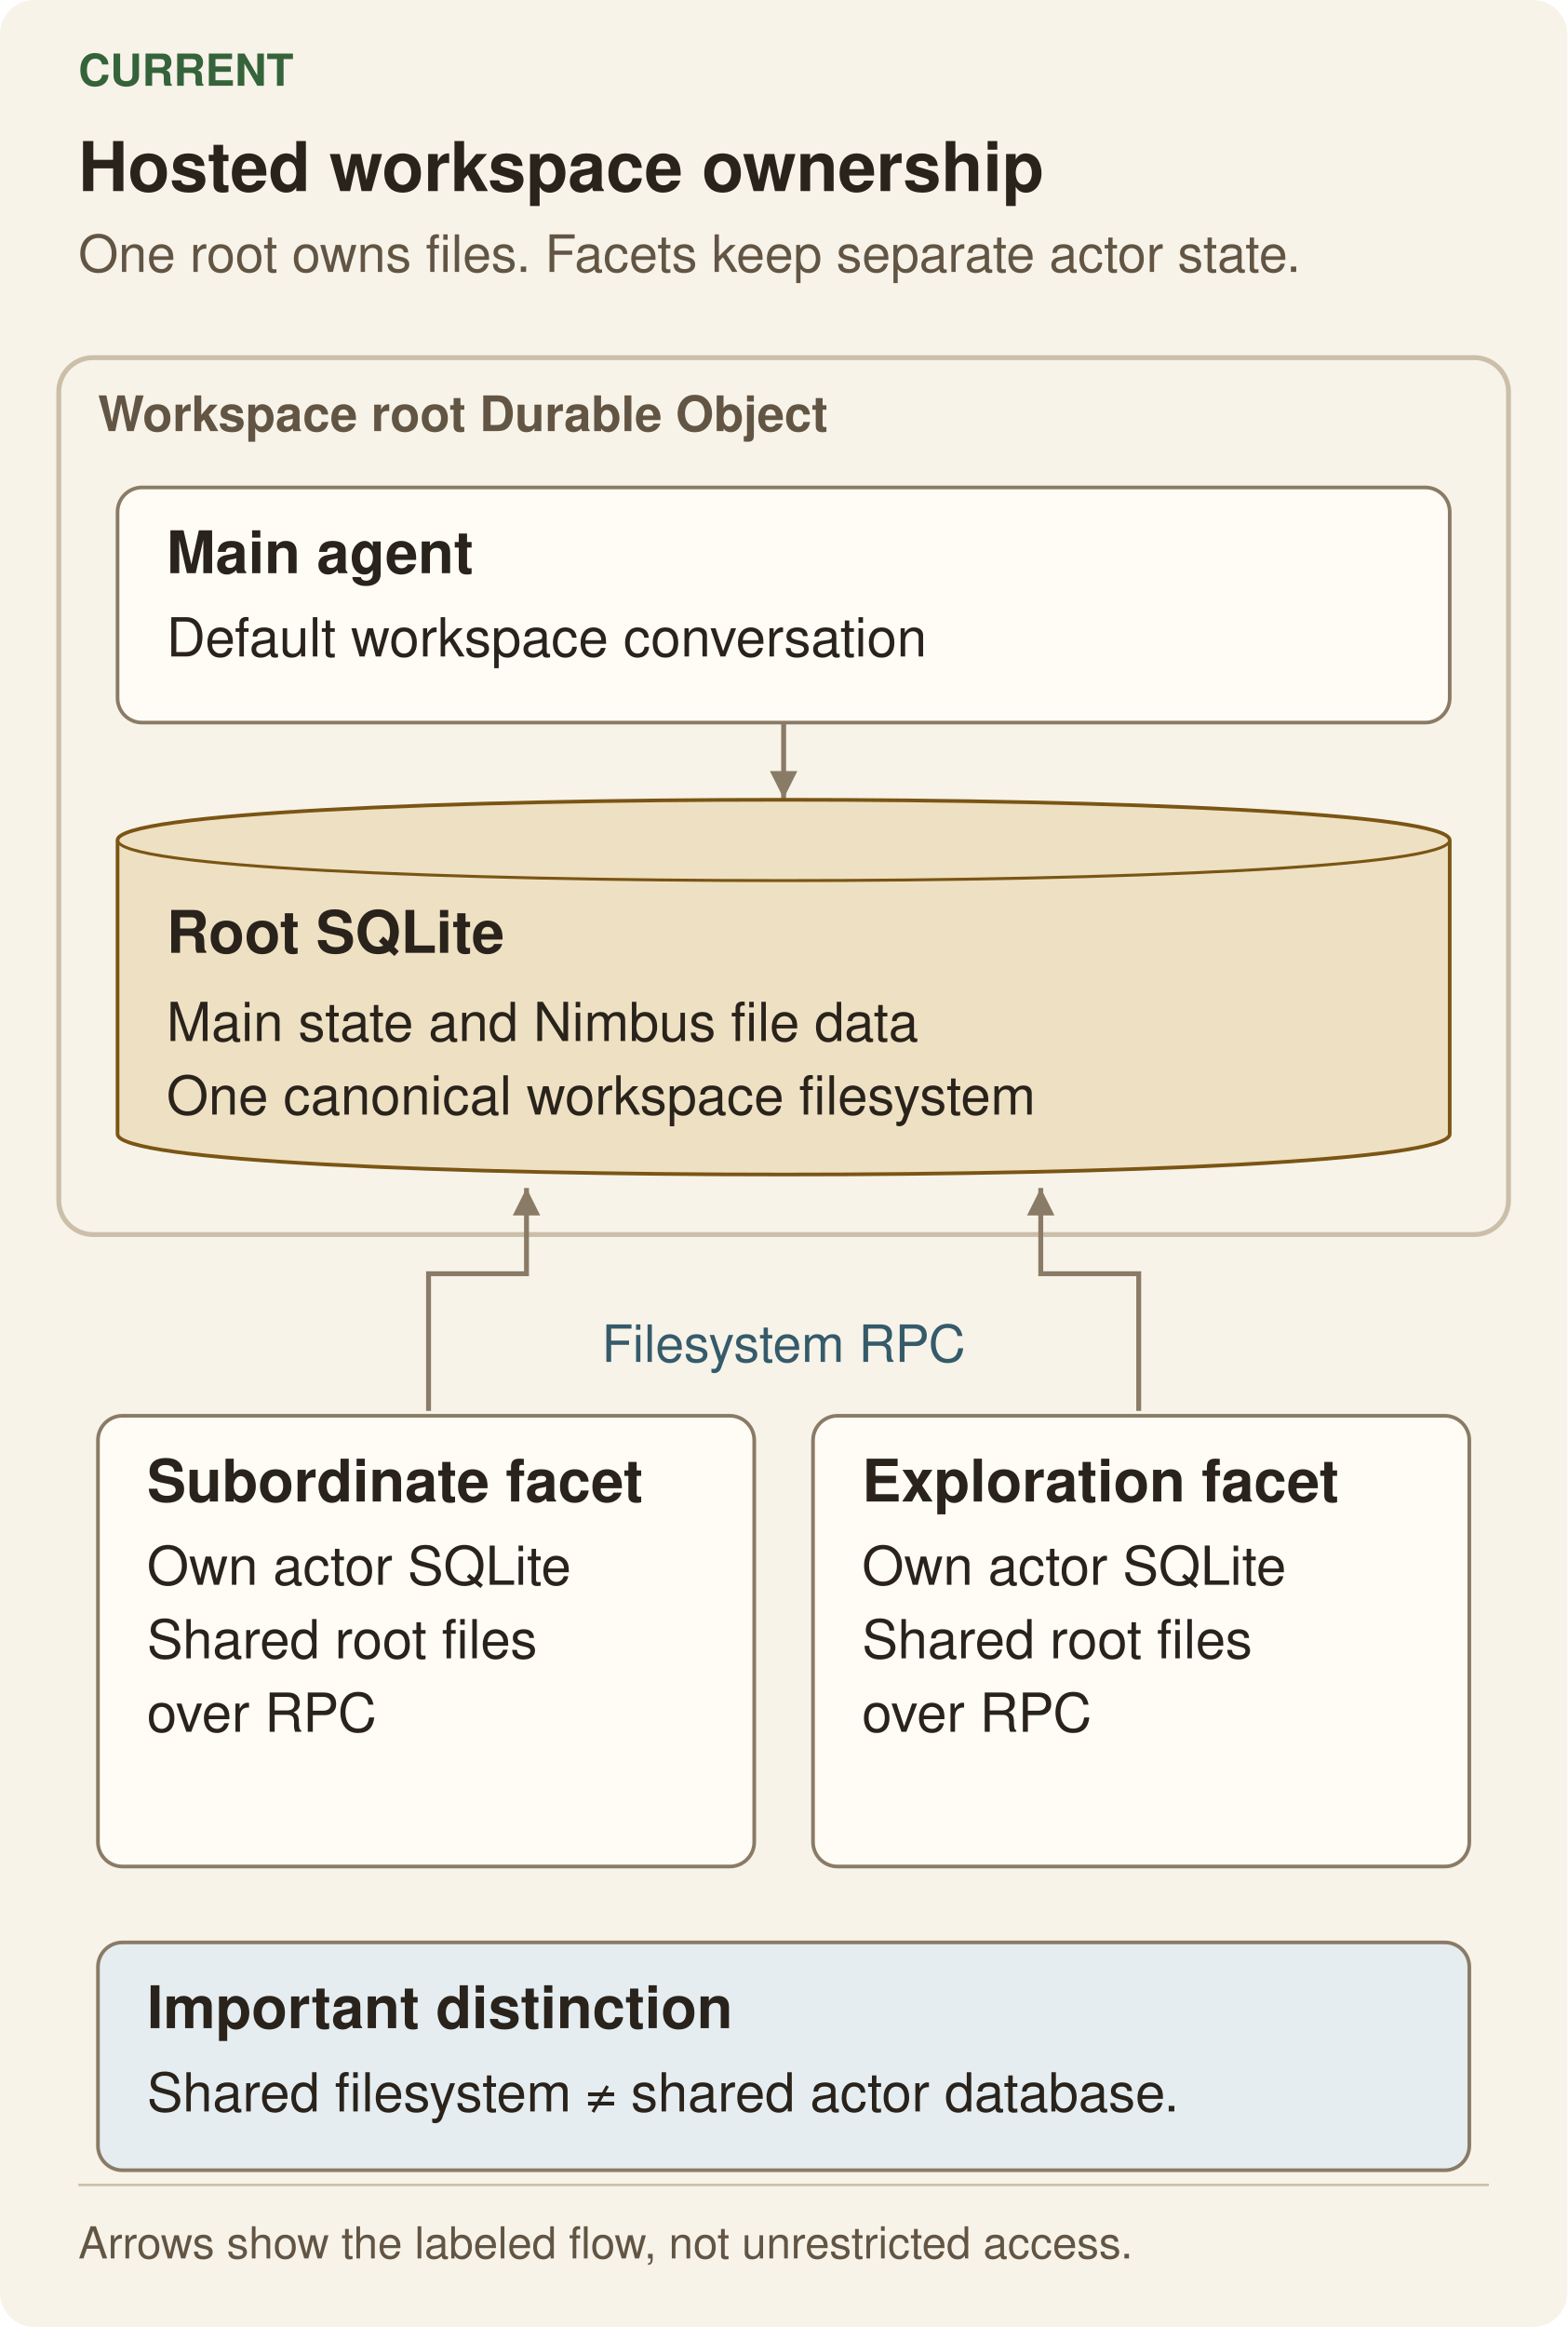
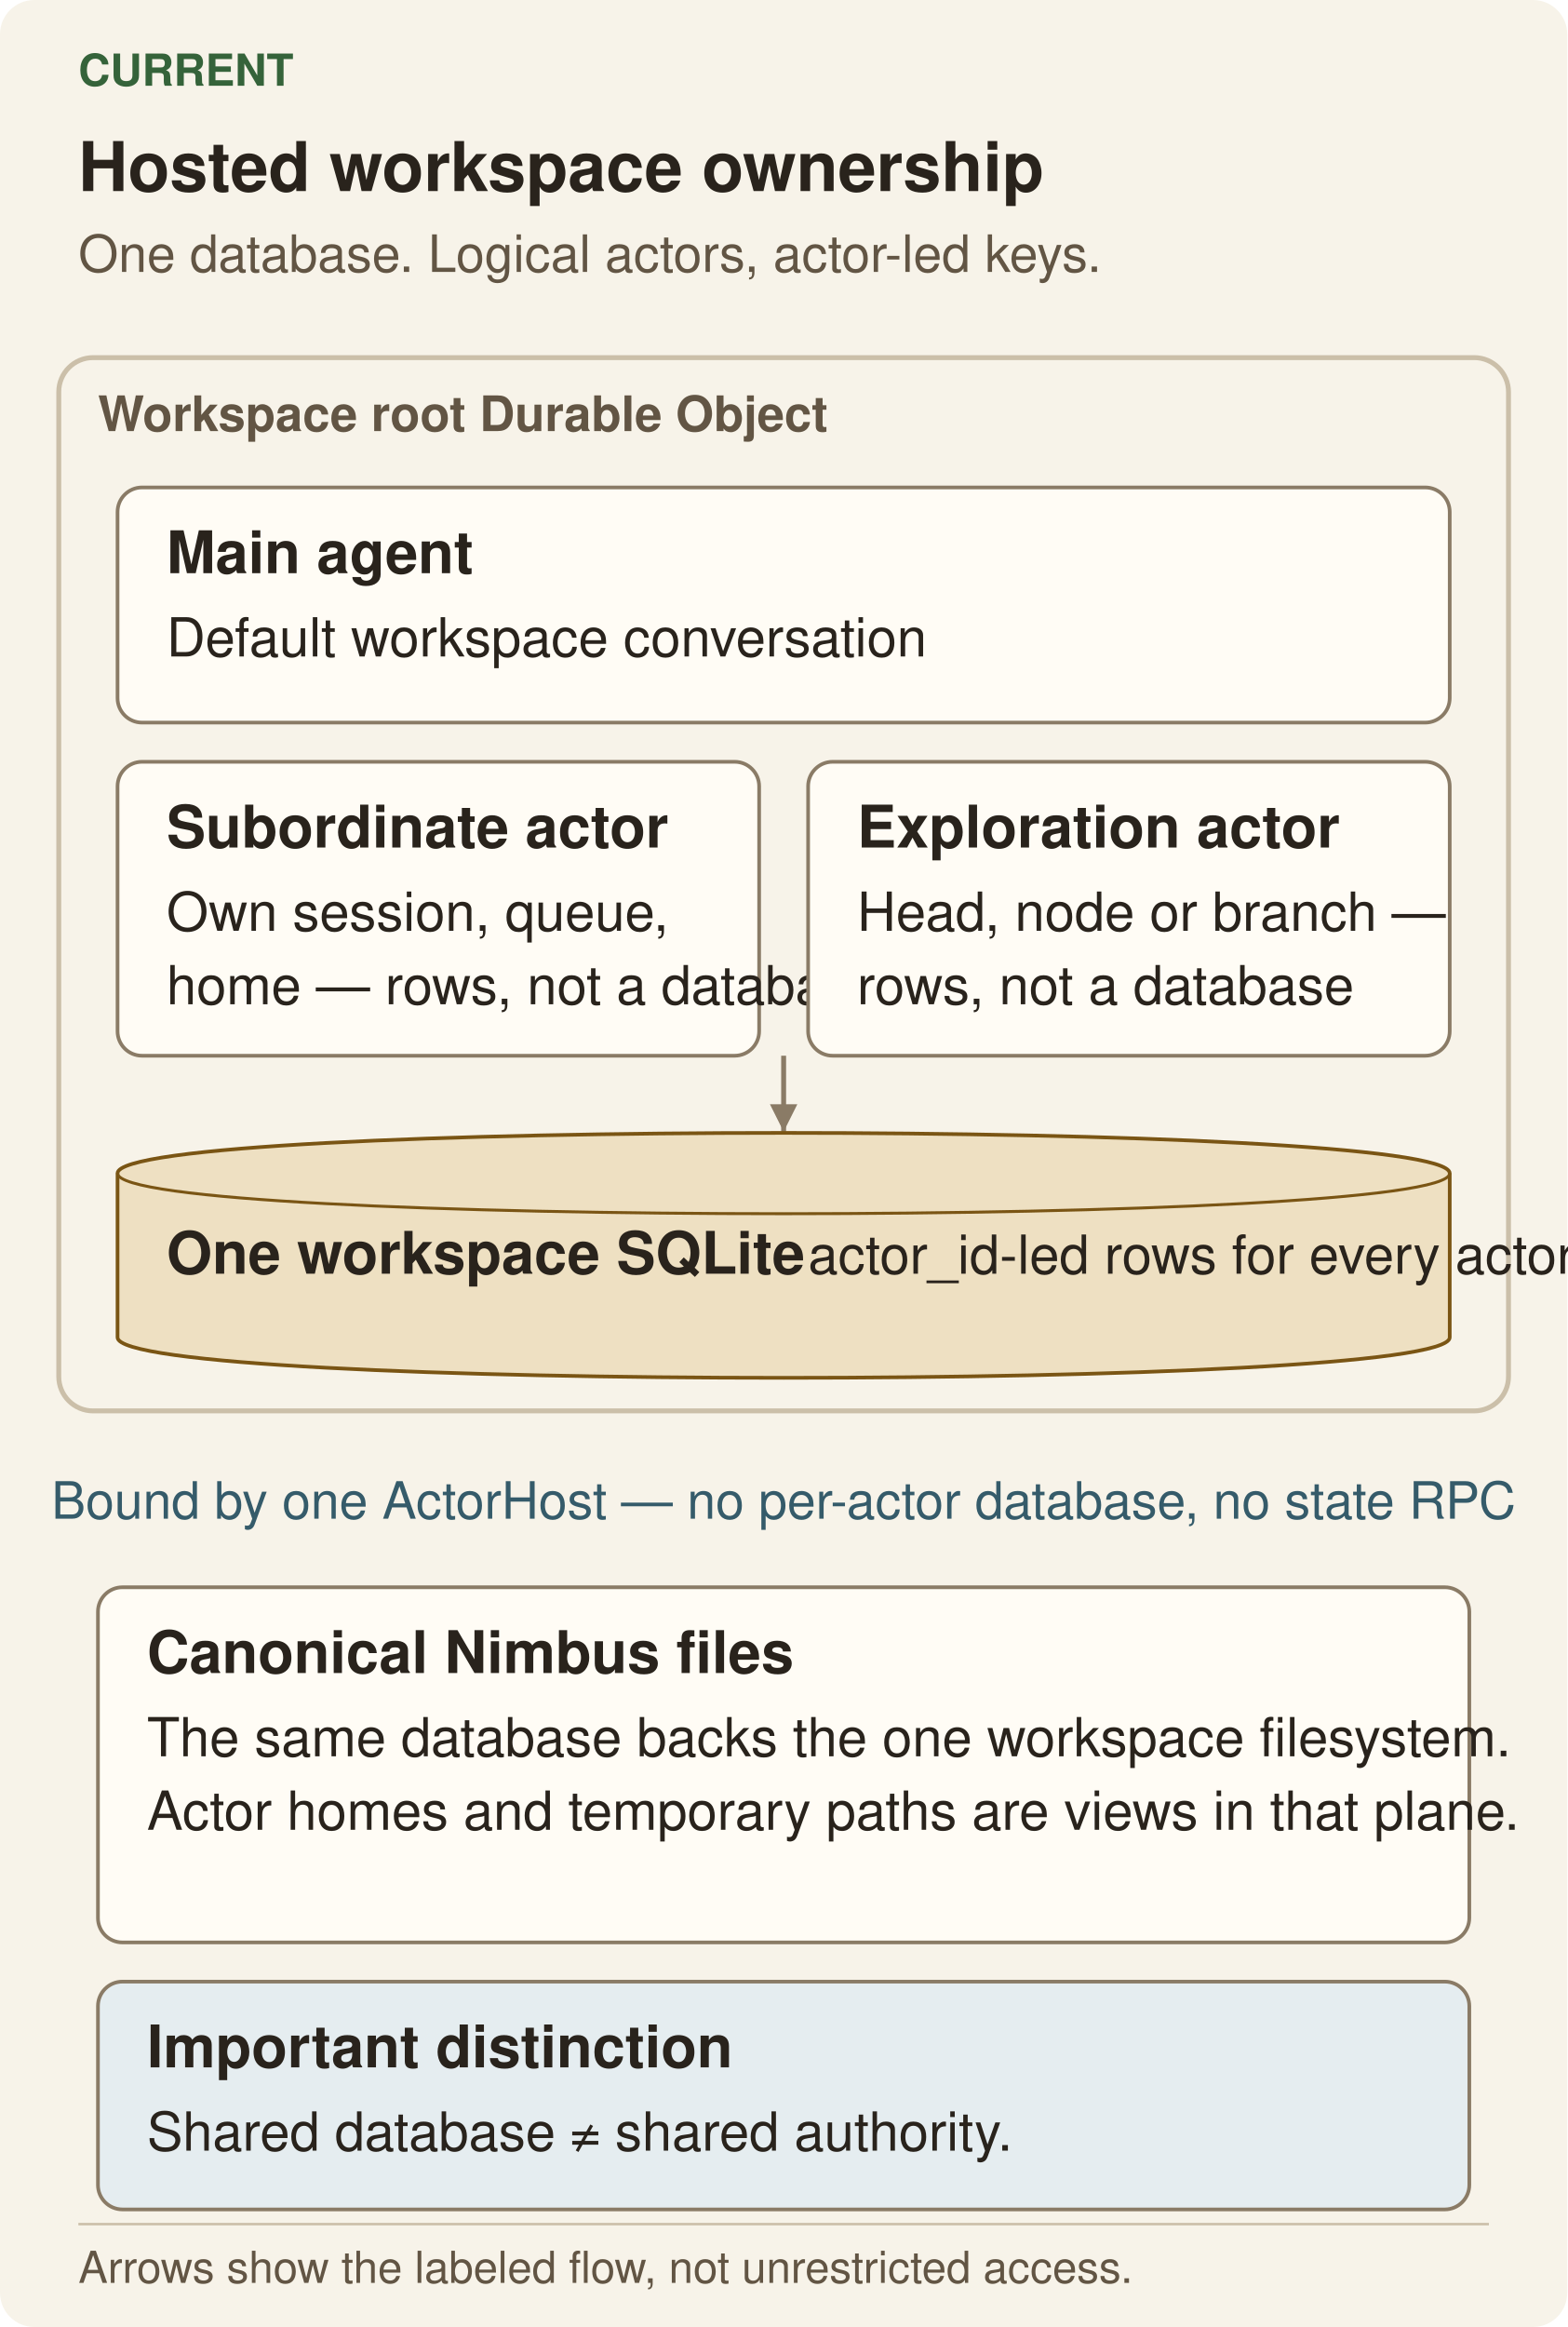
<svg xmlns="http://www.w3.org/2000/svg" width="640" height="950" viewBox="0 0 640 950" style="max-width:100%;height:auto;display:block" role="img" aria-labelledby="workspace-current-title workspace-current-desc">
  <style>text{font-family:ui-sans-serif,-apple-system,BlinkMacSystemFont,"Segoe UI",Helvetica,Arial,sans-serif}path,rect{vector-effect:non-scaling-stroke}</style>
  <defs>
    <marker id="workspace-current-arrow" viewBox="0 0 10 10" refX="9" refY="5" markerWidth="7" markerHeight="7" orient="auto-start-reverse">
      <path d="M1 1 L9 5 L1 9 Z" fill="#8A7B66" />
    </marker>
  </defs>
  <rect width="640" height="950" rx="14" fill="#F7F3E9" />
  <text x="32" y="35" font-size="18" font-weight="700" fill="#35633A" text-anchor="start">
    <tspan x="32" dy="0">CURRENT</tspan>
  </text>
  <text x="32" y="78" font-size="28" font-weight="650" fill="#29231C" text-anchor="start">
    <tspan x="32" dy="0">Hosted workspace ownership</tspan>
  </text>
  <text x="32" y="111" font-size="21" font-weight="400" fill="#625544" text-anchor="start">
-     <tspan x="32" dy="0">One root owns files. Facets keep separate actor state.</tspan>
+     <tspan x="32" dy="0">One database. Logical actors, actor-led keys.</tspan>
  </text>
-   <rect x="24" y="146" width="592" height="358" rx="14" fill="none" stroke="#CBBFA9" stroke-width="2" />
+   <rect x="24" y="146" width="592" height="430" rx="14" fill="none" stroke="#CBBFA9" stroke-width="2" />
  <text x="40" y="176" font-size="20" font-weight="650" fill="#625544" text-anchor="start">
    <tspan x="40" dy="0">Workspace root Durable Object</tspan>
  </text>
  <g>
    <rect x="48" y="199" width="544" height="96" rx="10" fill="#FFFCF5" stroke="#8A7B66" stroke-width="1.5" />
    <text x="68" y="234" font-size="24" font-weight="650" fill="#29231C" text-anchor="start">
      <tspan x="68" dy="0">Main agent</tspan>
    </text>
    <text x="68" y="268" font-size="22" font-weight="400" fill="#29231C" text-anchor="start">
      <tspan x="68" dy="0">Default workspace conversation</tspan>
    </text>
  </g>
-   <path d="M320 295 V326" fill="none" stroke="#8A7B66" stroke-width="2" marker-end="url(#workspace-current-arrow)" />
  <g>
-     <path d="M48 343 C48 321,592 321,592 343 L592 463 C592 485,48 485,48 463 Z" fill="#EEE0C2" stroke="#7A5514" stroke-width="1.5" />
-     <path d="M48 343 C48 365,592 365,592 343" fill="none" stroke="#7A5514" stroke-width="1.2" />
-     <text x="68" y="389" font-size="24" font-weight="650" fill="#29231C" text-anchor="start">
-       <tspan x="68" dy="0">Root SQLite</tspan>
+     <rect x="48" y="311" width="262" height="120" rx="10" fill="#FFFCF5" stroke="#8A7B66" stroke-width="1.5" />
+     <text x="68" y="346" font-size="24" font-weight="650" fill="#29231C" text-anchor="start">
+       <tspan x="68" dy="0">Subordinate actor</tspan>
    </text>
-     <text x="68" y="425" font-size="22" font-weight="400" fill="#29231C" text-anchor="start">
-       <tspan x="68" dy="0">Main state and Nimbus file data</tspan>
-       <tspan x="68" dy="30">One canonical workspace filesystem</tspan>
-     </text>
-   </g>
-   <path d="M175 576 V520 H215 V485" fill="none" stroke="#8A7B66" stroke-width="2" marker-end="url(#workspace-current-arrow)" />
-   <path d="M465 576 V520 H425 V485" fill="none" stroke="#8A7B66" stroke-width="2" marker-end="url(#workspace-current-arrow)" />
-   <g>
-     <rect x="40" y="578" width="268" height="184" rx="10" fill="#FFFCF5" stroke="#8A7B66" stroke-width="1.5" />
-     <text x="60" y="613" font-size="24" font-weight="650" fill="#29231C" text-anchor="start">
-       <tspan x="60" dy="0">Subordinate facet</tspan>
-     </text>
-     <text x="60" y="647" font-size="22" font-weight="400" fill="#29231C" text-anchor="start">
-       <tspan x="60" dy="0">Own actor SQLite</tspan>
-       <tspan x="60" dy="30">Shared root files</tspan>
-       <tspan x="60" dy="30">over RPC</tspan>
+     <text x="68" y="380" font-size="22" font-weight="400" fill="#29231C" text-anchor="start">
+       <tspan x="68" dy="0">Own session, queue,</tspan>
+       <tspan x="68" dy="30">home — rows, not a database</tspan>
    </text>
  </g>
  <g>
-     <rect x="332" y="578" width="268" height="184" rx="10" fill="#FFFCF5" stroke="#8A7B66" stroke-width="1.5" />
-     <text x="352" y="613" font-size="24" font-weight="650" fill="#29231C" text-anchor="start">
-       <tspan x="352" dy="0">Exploration facet</tspan>
+     <rect x="330" y="311" width="262" height="120" rx="10" fill="#FFFCF5" stroke="#8A7B66" stroke-width="1.5" />
+     <text x="350" y="346" font-size="24" font-weight="650" fill="#29231C" text-anchor="start">
+       <tspan x="350" dy="0">Exploration actor</tspan>
    </text>
-     <text x="352" y="647" font-size="22" font-weight="400" fill="#29231C" text-anchor="start">
-       <tspan x="352" dy="0">Own actor SQLite</tspan>
-       <tspan x="352" dy="30">Shared root files</tspan>
-       <tspan x="352" dy="30">over RPC</tspan>
+     <text x="350" y="380" font-size="22" font-weight="400" fill="#29231C" text-anchor="start">
+       <tspan x="350" dy="0">Head, node or branch —</tspan>
+       <tspan x="350" dy="30">rows, not a database</tspan>
    </text>
  </g>
-   <text x="320" y="556" font-size="21" font-weight="400" fill="#355B6A" text-anchor="middle">
-     <tspan x="320" dy="0">Filesystem RPC</tspan>
+   <path d="M320 431 V462" fill="none" stroke="#8A7B66" stroke-width="2" marker-end="url(#workspace-current-arrow)" />
+   <g>
+     <path d="M48 479 C48 457,592 457,592 479 L592 546 C592 568,48 568,48 546 Z" fill="#EEE0C2" stroke="#7A5514" stroke-width="1.5" />
+     <path d="M48 479 C48 501,592 501,592 479" fill="none" stroke="#7A5514" stroke-width="1.2" />
+     <text x="68" y="520" font-size="24" font-weight="650" fill="#29231C" text-anchor="start">
+       <tspan x="68" dy="0">One workspace SQLite</tspan>
+     </text>
+     <text x="330" y="520" font-size="22" font-weight="400" fill="#29231C" text-anchor="start">
+       <tspan x="330" dy="0">actor_id-led rows for every actor</tspan>
+     </text>
+   </g>
+   <text x="320" y="620" font-size="21" font-weight="400" fill="#355B6A" text-anchor="middle">
+     <tspan x="320" dy="0">Bound by one ActorHost — no per-actor database, no state RPC</tspan>
  </text>
  <g>
-     <rect x="40" y="793" width="560" height="93" rx="10" fill="#E5EDF0" stroke="#8A7B66" stroke-width="1.5" />
-     <text x="60" y="828" font-size="24" font-weight="650" fill="#29231C" text-anchor="start">
+     <rect x="40" y="648" width="560" height="145" rx="10" fill="#FFFCF5" stroke="#8A7B66" stroke-width="1.5" />
+     <text x="60" y="683" font-size="24" font-weight="650" fill="#29231C" text-anchor="start">
+       <tspan x="60" dy="0">Canonical Nimbus files</tspan>
+     </text>
+     <text x="60" y="717" font-size="22" font-weight="400" fill="#29231C" text-anchor="start">
+       <tspan x="60" dy="0">The same database backs the one workspace filesystem.</tspan>
+       <tspan x="60" dy="30">Actor homes and temporary paths are views in that plane.</tspan>
+     </text>
+   </g>
+   <g>
+     <rect x="40" y="809" width="560" height="93" rx="10" fill="#E5EDF0" stroke="#8A7B66" stroke-width="1.5" />
+     <text x="60" y="844" font-size="24" font-weight="650" fill="#29231C" text-anchor="start">
      <tspan x="60" dy="0">Important distinction</tspan>
    </text>
-     <text x="60" y="862" font-size="22" font-weight="400" fill="#29231C" text-anchor="start">
-       <tspan x="60" dy="0">Shared filesystem ≠ shared actor database.</tspan>
+     <text x="60" y="878" font-size="22" font-weight="400" fill="#29231C" text-anchor="start">
+       <tspan x="60" dy="0">Shared database ≠ shared authority.</tspan>
    </text>
  </g>
-   <path d="M32 892 H608" stroke="#CBBFA9" />
-   <text x="32" y="922" font-size="18" font-weight="400" fill="#625544" text-anchor="start">
+   <path d="M32 908 H608" stroke="#CBBFA9" />
+   <text x="32" y="932" font-size="18" font-weight="400" fill="#625544" text-anchor="start">
    <tspan x="32" dy="0">Arrows show the labeled flow, not unrestricted access.</tspan>
  </text>
</svg>
